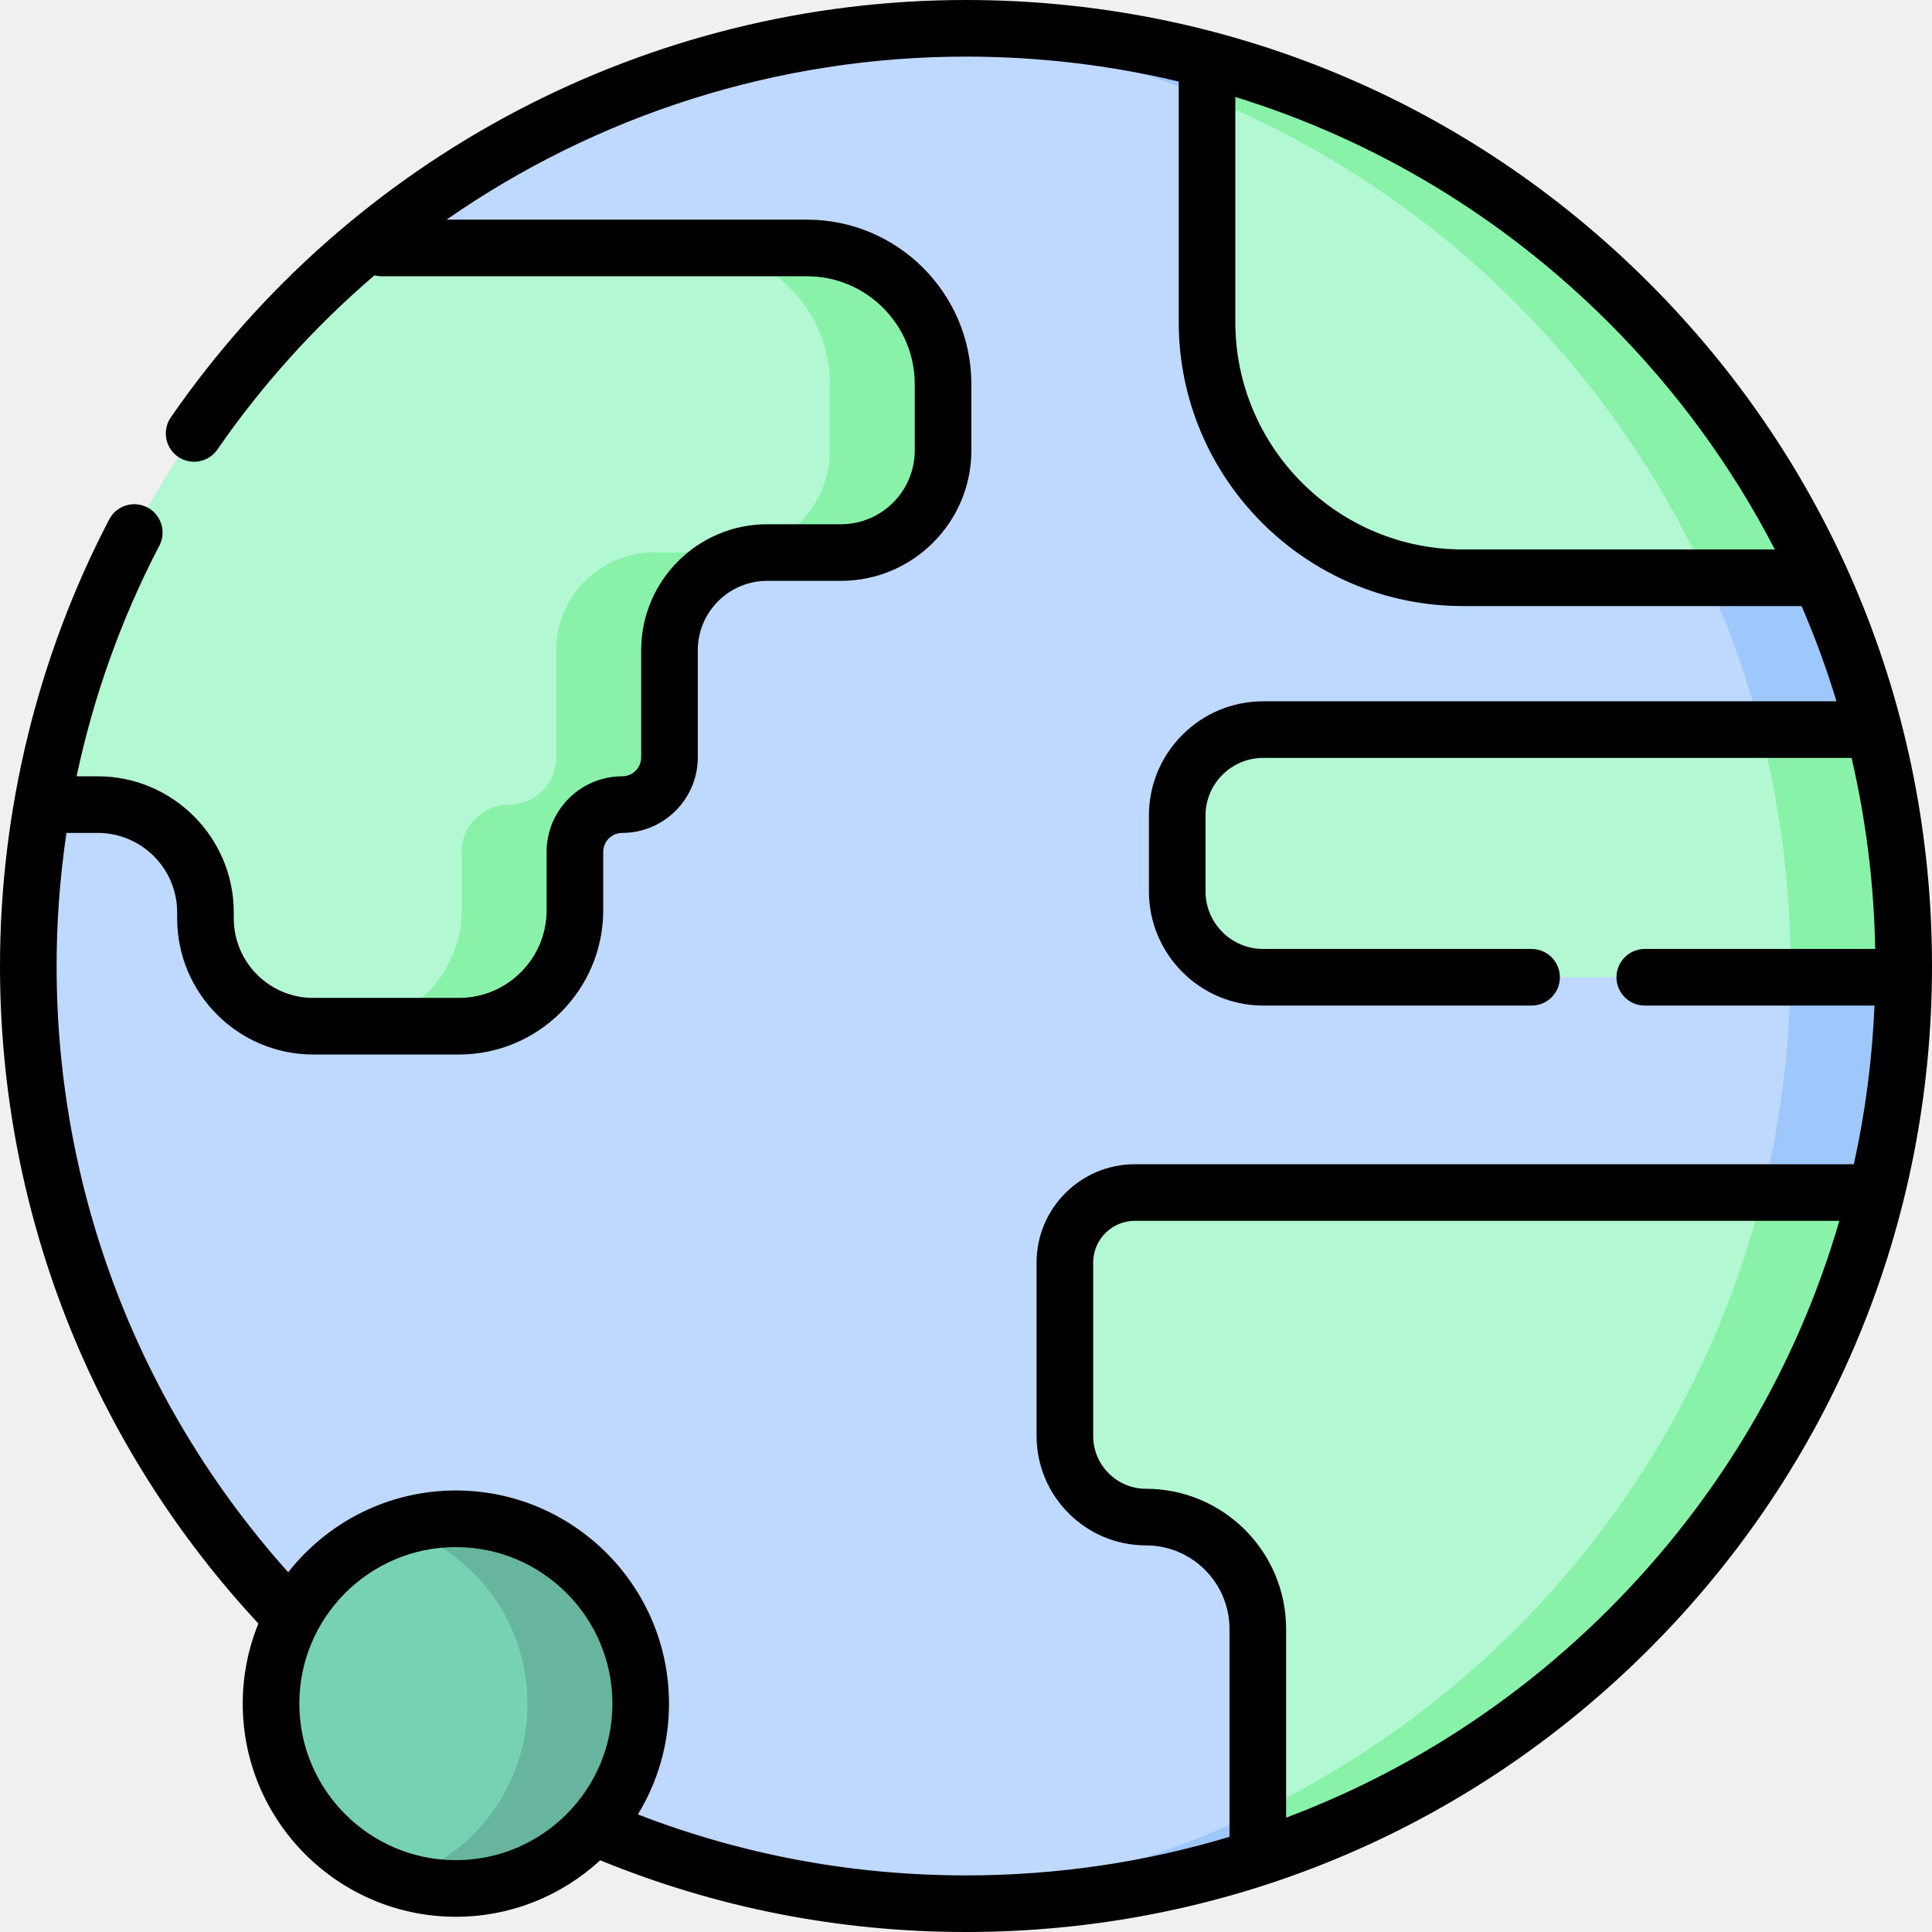
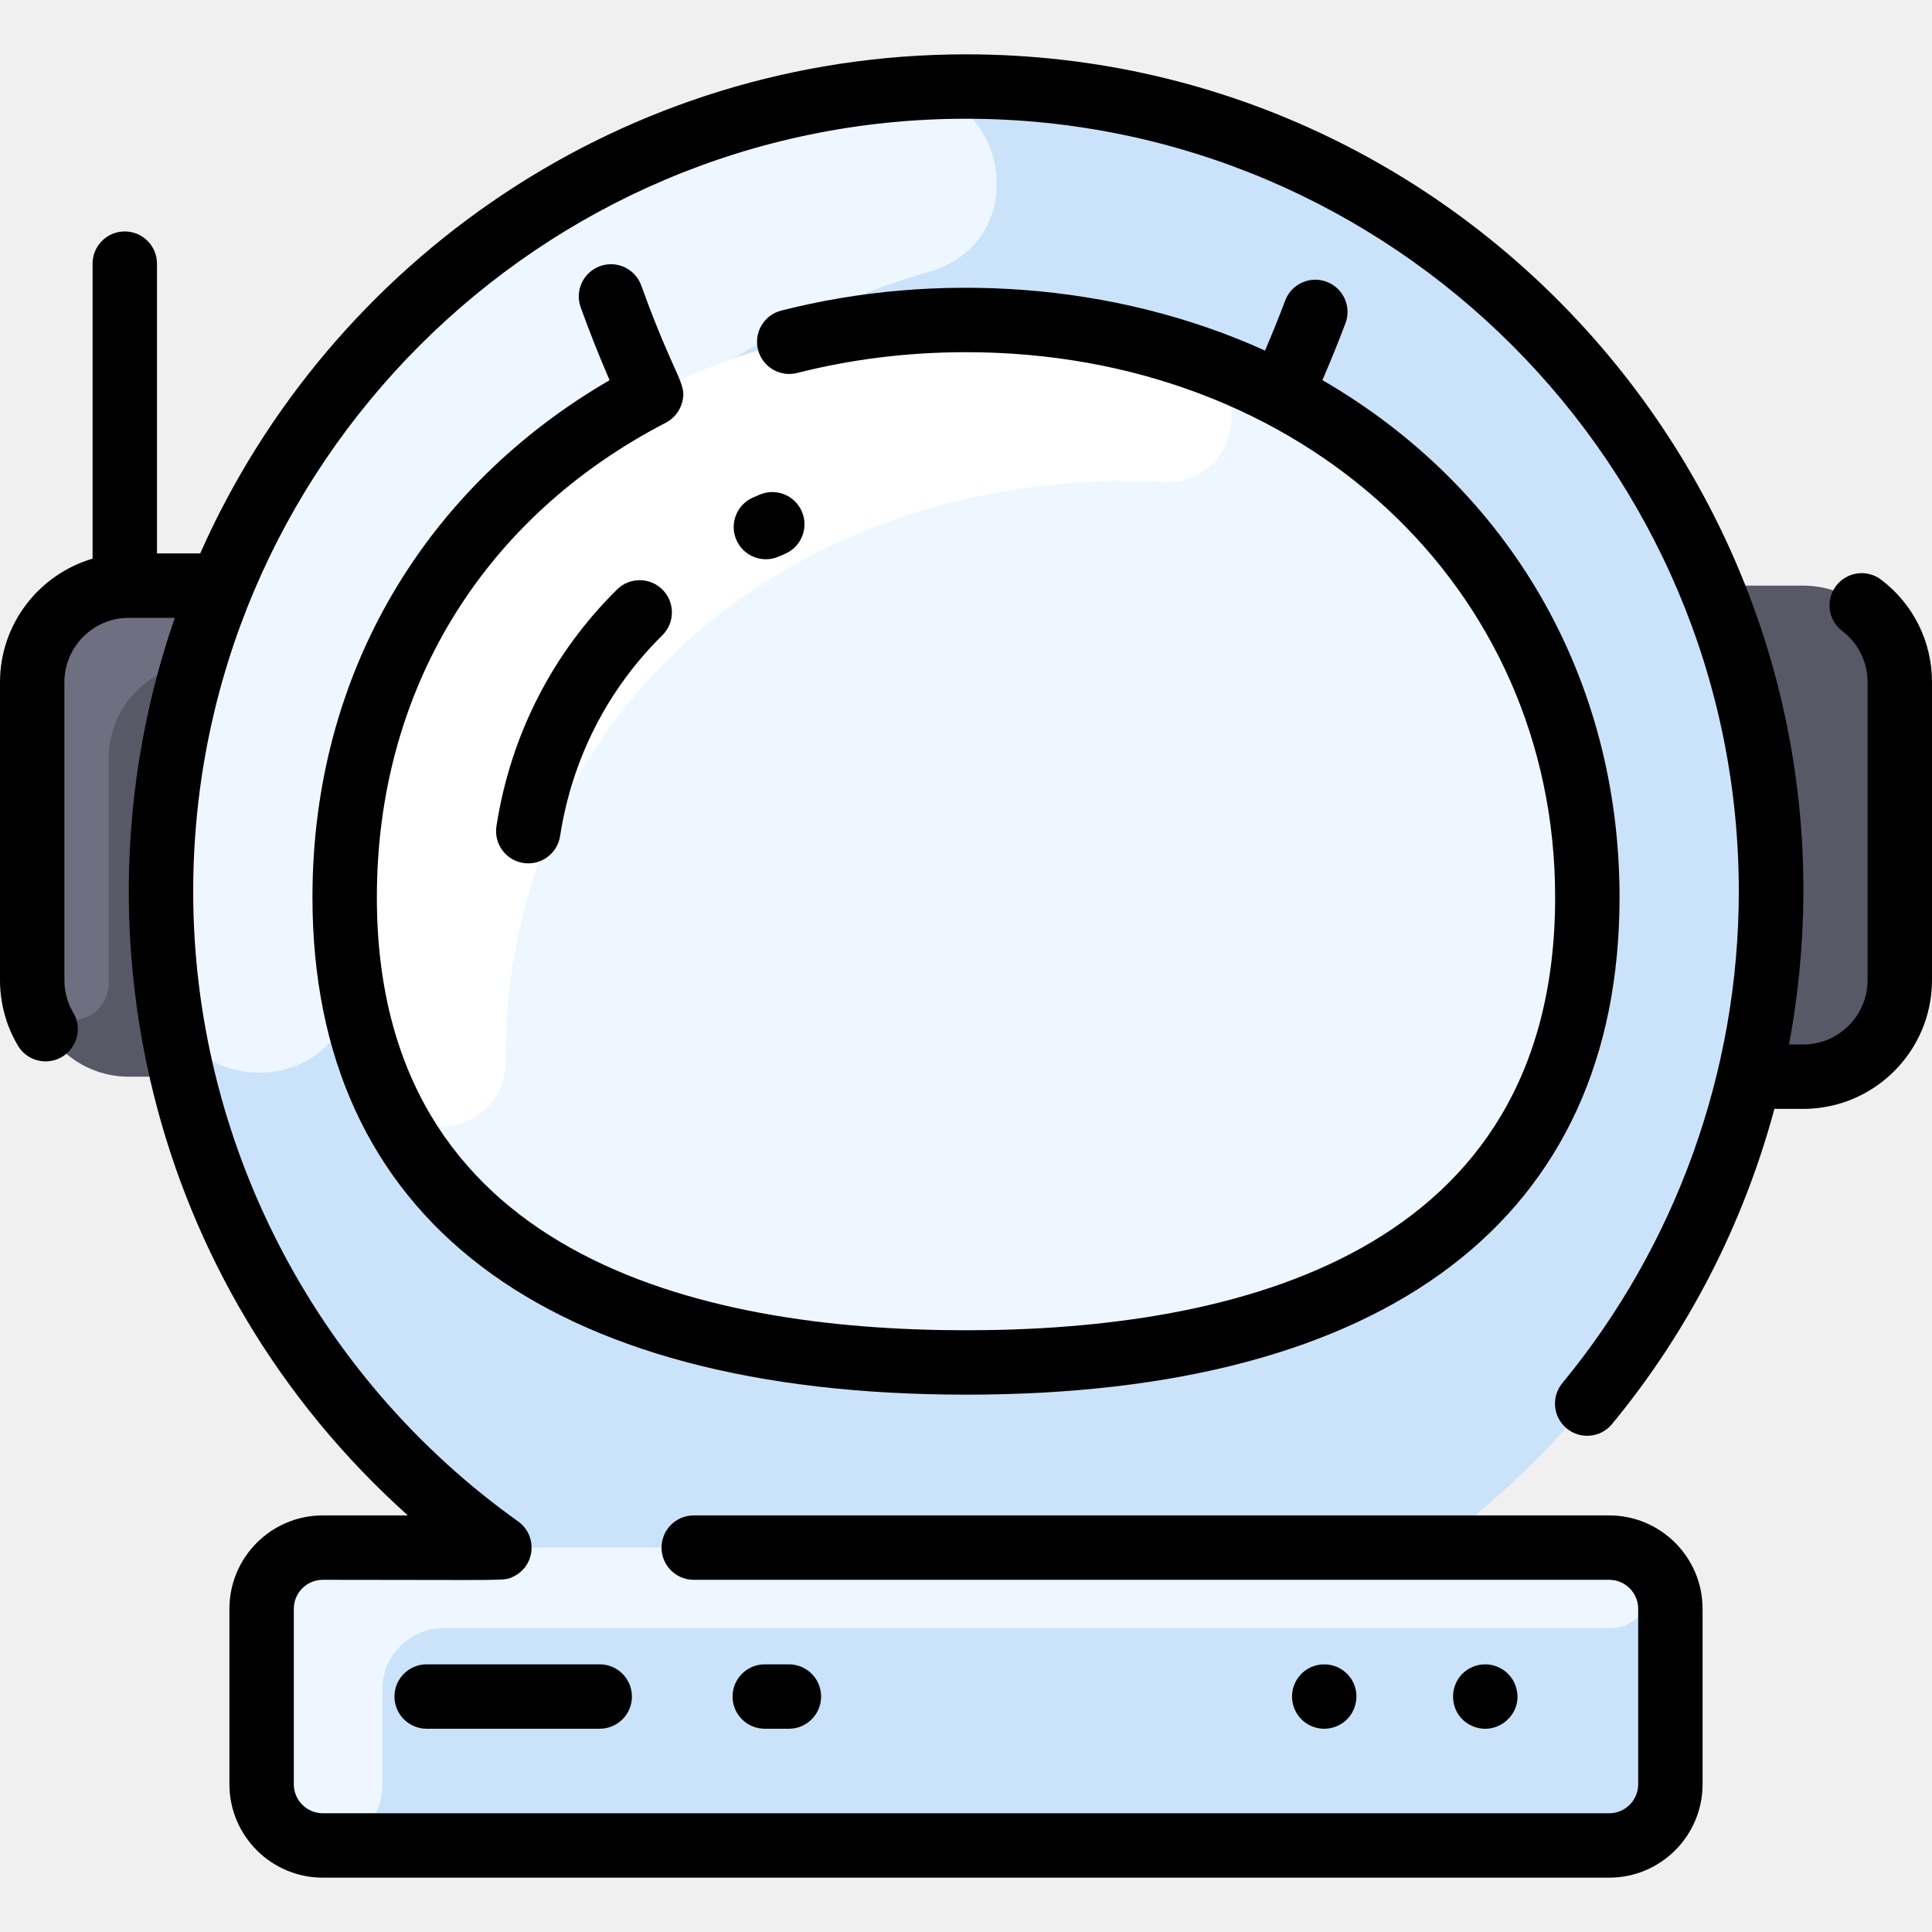
- <svg xmlns="http://www.w3.org/2000/svg" id="Capa_1" enable-background="new 0 0 512 512" height="512" viewBox="0 0 512 512" width="512">
+ <svg xmlns="http://www.w3.org/2000/svg" id="Layer_1" enable-background="new 0 0 480 480" height="512" viewBox="0 0 480 480" width="512">
+   <path d="m448 145.5h-22.95c-16.31-39.67-44.99-72.93-81.26-95-105.657-64.029-242.377-18.009-288.84 95h-22.95c-13.25 0-24 10.75-24 24v74c0 13.25 10.75 24 24 24h13.32c11.286 47.976 39.853 89.278 78.767 117h-43.887c-8.4 0-15.2 6.8-15.2 15.2v43.6c0 8.4 6.8 15.2 15.2 15.2h319.6c8.4 0 15.2-6.8 15.2-15.2v-43.6c0-8.4-6.8-15.2-15.2-15.2h-43.887c38.914-27.722 67.481-69.024 78.767-117h13.32c13.25 0 24-10.75 24-24v-74c0-13.25-10.75-24-24-24z" fill="#cbe3fa" />
+   <path d="m472 169.5v74c0 13.25-10.75 24-24 24h-13.32c9.387-39.84 6.474-82.858-9.63-122h22.95c13.25 0 24 10.75 24 24z" fill="#585966" />
+   <path d="m32 145.5h22.95c-16.078 39.078-19.032 82.096-9.63 122h-13.32c-13.25 0-24-10.75-24-24v-74c0-13.25 10.75-24 24-24z" fill="#585966" />
+   <path d="m415 399.7v43.6c0 8.4-6.8 15.2-15.2 15.2h-319.6c-8.4 0-15.2-6.8-15.2-15.2v-43.6c0-8.4 6.8-15.2 15.2-15.2h319.6c8.4 0 15.2 6.8 15.2 15.2z" fill="#cbe3fa" />
+   <path d="m240 79.5c85.26 0 154.37 58.17 154.37 143.42 0 85.26-69.11 115.58-154.37 115.58s-154.37-30.32-154.37-115.58c0-85.25 69.11-143.42 154.37-143.42z" fill="#eef7ff" />
+   <path d="m222.271 22.262c27.917-2.464 35.593 37.361 8.684 45.193-78.491 22.845-137.208 92.225-143.435 177.777-2.007 27.579-42.481 28.672-45.946 1.238-14.215-112.53 68.081-214.27 180.697-224.208z" fill="#eef7ff" />
+   <path d="m294.828 88.09c17.972 5.914 13.031 32.54-5.867 31.625-88.607-4.287-163.691 54.528-163.329 143.841.071 17.598-24.081 22.894-31.049 6.734-5.796-13.441-8.952-29.152-8.952-47.371-.001-85.249 69.109-143.419 154.369-143.419 19.31 0 37.791 2.984 54.828 8.59z" fill="#fff" />
+   <path d="m54.95 145.5c-2.57 6.24-4.83 12.63-6.76 19.17-11.93 1.39-21.202 11.53-21.19 23.83.026 27.143.021 44.397-.005 55.547-.029 12.171-18.342 12.853-18.964.698-.033-.655-.031-75.348-.031-75.245 0-13.255 10.745-24 24-24z" fill="#6e6f80" />
+   <path d="m400.727 384.528c12.732.766 11.856 19.972-.899 19.972h-289.628c-8.395 0-15.2 6.805-15.2 15.2v24c0 8.174-6.626 14.8-14.8 14.8-8.395 0-15.2-6.805-15.2-15.2v-43.6c0-8.395 6.805-15.2 15.2-15.2 0 0 320.22.009 320.527.028z" fill="#eef7ff" />
  <g>
-     <g>
-       <g>
-         <g>
-           <circle cx="256" cy="256" fill="#bed9fd" r="248.5" />
-         </g>
-       </g>
-     </g>
-     <g>
-       <g>
-         <g>
-           <path d="m256 7.5c-5.038 0-10.036.168-15 .463 130.256 7.758 233.5 115.832 233.5 248.037s-103.244 240.279-233.5 248.037c4.964.295 9.962.463 15 .463 137.243 0 248.5-111.257 248.5-248.5s-111.257-248.5-248.5-248.5z" fill="#9ec8fc" />
-         </g>
-       </g>
-     </g>
-     <g>
-       <g>
-         <g>
-           <path d="m497.182 316.034h-196.434c-10.24 0-18.542 8.302-18.542 18.542v45.97c0 11.874 9.625 21.499 21.499 21.499 16.361 0 29.624 13.263 29.624 29.624v60.545c80.715-26.408 143.22-93.021 163.853-176.18z" fill="#b1f8d3" />
-         </g>
-       </g>
-     </g>
-     <g>
-       <g>
-         <g>
-           <path d="m311.976 216.124v20.091c0 12.576 10.195 22.77 22.77 22.77h169.717c.012-.995.038-1.987.038-2.985 0-21.64-2.772-42.632-7.97-62.646h-161.785c-12.576 0-22.77 10.194-22.77 22.77z" fill="#b1f8d3" />
-         </g>
-       </g>
-     </g>
-     <g>
-       <g>
-         <g>
-           <path d="m319.876 15.803v69.523c0 37.437 30.349 67.786 67.786 67.786h94.596c-30.53-67.029-89.967-118.101-162.382-137.309z" fill="#b1f8d3" />
-         </g>
-       </g>
-     </g>
-     <g>
-       <g>
-         <g>
-           <path d="m11.18 213.229h14.714c15.772 0 28.559 12.786 28.559 28.558v1.611c0 15.772 12.786 28.559 28.559 28.559h38.622c16.97 0 30.727-13.757 30.727-30.728v-15.469c0-6.921 5.61-12.531 12.531-12.531s12.531-5.61 12.531-12.531v-28.381c0-14.298 11.59-25.888 25.888-25.888h19.55c14.944 0 27.059-12.115 27.059-27.06v-17.584c0-19.925-16.152-36.077-36.077-36.077h-117.643c-43.871 36.881-74.806 88.644-85.02 147.521z" fill="#b1f8d3" />
-         </g>
-       </g>
-     </g>
-     <g>
-       <g>
-         <g>
-           <ellipse cx="120.81" cy="451.478" fill="#77d1b3" rx="48.984" ry="48.984" transform="matrix(.707 -.707 .707 .707 -283.859 217.661)" />
-         </g>
-       </g>
-     </g>
-     <g>
-       <g>
-         <g>
-           <path d="m467.182 316.034c-17.996 72.532-67.848 132.472-133.852 164.131v12.048c80.715-26.408 143.22-93.021 163.852-176.179z" fill="#88f2a9" />
-         </g>
-       </g>
-     </g>
-     <g>
-       <g>
-         <g>
-           <path d="m496.53 193.354h-30c5.198 20.014 7.97 41.005 7.97 62.646 0 .999-.026 1.99-.038 2.985h30c.012-.996.038-1.987.038-2.985 0-21.641-2.772-42.632-7.97-62.646z" fill="#88f2a9" />
-         </g>
-       </g>
-     </g>
-     <g>
-       <g>
-         <g>
-           <path d="m319.876 15.803v10.083c58.697 23.969 106.186 69.713 132.382 127.225h30c-30.53-67.028-89.967-118.1-162.382-137.308z" fill="#88f2a9" />
-         </g>
-       </g>
-     </g>
-     <g>
-       <g>
-         <g>
-           <path d="m213.841 65.709h-30c19.925 0 36.077 16.152 36.077 36.077v17.584c0 14.945-12.115 27.06-27.059 27.06h-19.55c-14.298 0-25.888 11.59-25.888 25.888v28.381c0 6.92-5.61 12.531-12.531 12.531s-12.531 5.61-12.531 12.53v15.469c0 16.971-13.757 30.728-30.727 30.728h30c16.97 0 30.727-13.757 30.727-30.728v-15.469c0-6.92 5.61-12.53 12.531-12.53s12.531-5.61 12.531-12.531v-28.381c0-14.298 11.59-25.888 25.888-25.888h19.55c14.944 0 27.059-12.115 27.059-27.06v-17.584c0-19.925-16.152-36.077-36.077-36.077z" fill="#88f2a9" />
-         </g>
-       </g>
-     </g>
-     <g>
-       <g>
-         <g>
-           <path d="m120.81 402.494c-5.234 0-10.272.829-15 2.349 19.714 6.336 33.984 24.815 33.984 46.635 0 21.819-14.27 40.298-33.984 46.635 4.728 1.52 9.766 2.349 15 2.349 27.053 0 48.984-21.931 48.984-48.984s-21.93-48.984-48.984-48.984z" fill="#67b59f" />
-         </g>
-       </g>
-     </g>
-     <path d="m437.019 74.98c-48.352-48.351-112.639-74.98-181.019-74.98-84.079 0-162.856 41.346-210.729 110.601-2.355 3.407-1.502 8.079 1.905 10.434 3.407 2.356 8.079 1.502 10.434-1.905 11.973-17.32 25.998-32.786 41.624-46.161.593.151 1.211.24 1.852.24h112.754c15.757 0 28.577 12.82 28.577 28.577v17.584c0 10.785-8.774 19.56-19.559 19.56h-19.55c-18.41 0-33.388 14.978-33.388 33.388v28.381c0 2.774-2.257 5.031-5.031 5.031-11.045 0-20.031 8.985-20.031 20.03v15.469c0 12.808-10.42 23.228-23.228 23.228h-38.62c-11.612 0-21.059-9.447-21.059-21.059v-1.611c0-19.882-16.176-36.058-36.059-36.058h-5.594c4.524-21.28 11.896-41.907 21.938-61.134 1.917-3.672.496-8.203-3.176-10.12-3.672-1.919-8.203-.496-10.12 3.176-18.932 36.253-28.94 77.178-28.94 118.349 0 64.954 24.312 126.752 68.479 174.254-2.669 6.557-4.153 13.719-4.153 21.224 0 31.146 25.339 56.484 56.484 56.484 14.744 0 28.182-5.685 38.251-14.97 30.779 12.605 63.382 19.008 96.939 19.008 68.38 0 132.667-26.629 181.019-74.98 48.353-48.353 74.981-112.64 74.981-181.02s-26.628-132.667-74.981-181.02zm33.327 70.631h-82.685c-33.242 0-60.286-27.044-60.286-60.286v-59.623c36.991 11.415 70.885 31.733 99.037 59.885 17.91 17.91 32.638 38.149 43.934 60.024zm-349.535 347.351c-22.875 0-41.484-18.609-41.484-41.484s18.61-41.484 41.484-41.484 41.484 18.61 41.484 41.484-18.61 41.484-41.484 41.484zm48.235-12.124c5.23-8.561 8.248-18.614 8.248-29.36 0-31.146-25.338-56.484-56.484-56.484-18.021 0-34.085 8.493-44.435 21.676-39.623-44.251-61.375-101.051-61.375-160.67 0-11.819.887-23.614 2.609-35.271h8.284c11.612 0 21.059 9.447 21.059 21.058v1.611c0 19.883 16.176 36.059 36.059 36.059h38.622c21.079 0 38.228-17.149 38.228-38.228v-15.469c0-2.774 2.257-5.03 5.031-5.03 11.045 0 20.031-8.986 20.031-20.031v-28.381c0-10.139 8.249-18.388 18.388-18.388h19.55c19.056 0 34.559-15.503 34.559-34.56v-17.584c0-24.028-19.549-43.577-43.577-43.577h-95.494c39.881-27.748 87.774-43.209 137.651-43.209 19.237 0 38.125 2.256 56.376 6.61v63.715c0 41.513 33.773 75.286 75.286 75.286h89.78c3.547 8.229 6.643 16.65 9.244 25.243h-151.94c-16.691 0-30.27 13.579-30.27 30.27v20.091c0 16.691 13.579 30.27 30.27 30.27h71.141c4.142 0 7.5-3.358 7.5-7.5s-3.358-7.5-7.5-7.5h-71.141c-8.42 0-15.27-6.85-15.27-15.27v-20.091c0-8.42 6.85-15.27 15.27-15.27h155.936c3.83 16.437 5.949 33.384 6.263 50.631h-61.059c-4.142 0-7.5 3.358-7.5 7.5s3.358 7.5 7.5 7.5h60.877c-.607 14.28-2.446 28.338-5.479 42.049h-190.536c-14.359 0-26.042 11.682-26.042 26.042v45.97c0 15.99 13.009 28.999 28.999 28.999 12.199 0 22.124 9.925 22.124 22.124v55.108c-22.355 6.733-45.823 10.223-69.829 10.223-30.037 0-59.258-5.436-86.954-16.162zm257.367-54.425c-24.702 24.702-53.827 43.366-85.583 55.284v-50.028c0-20.47-16.654-37.124-37.124-37.124-7.719 0-13.999-6.28-13.999-13.999v-45.97c0-6.088 4.953-11.042 11.042-11.042h186.694c-11.172 38.486-31.907 73.755-61.03 102.879z" />
+     <path d="m402.371 222.923c0-54.372-27.235-101.489-73.82-128.48 2.023-4.671 3.946-9.399 5.726-14.135 1.554-4.136-.539-8.749-4.674-10.303-4.137-1.555-8.749.537-10.303 4.674-1.563 4.16-3.246 8.313-5.009 12.424-37.846-17.172-81.95-19.688-120.183-9.944-4.281 1.091-6.868 5.445-5.777 9.728 1.091 4.281 5.447 6.87 9.728 5.776 13.442-3.426 27.554-5.163 41.941-5.163 83.445 0 146.371 58.219 146.371 135.423 0 88.913-79.597 107.577-146.371 107.577s-146.371-18.664-146.371-107.577c0-51.298 26.171-94.273 71.801-117.909 1.877-.972 3.365-2.71 3.993-4.86 1.454-4.961-1.561-5.525-10.101-29.222-1.499-4.156-6.082-6.308-10.239-4.813-4.157 1.498-6.312 6.082-4.814 10.239 2.192 6.081 4.602 12.142 7.183 18.103-45.257 26.248-73.823 72.294-73.823 128.462 0 79.689 57.665 123.577 162.371 123.577s162.371-43.888 162.371-123.577z" />
+     <path d="m153.31 146.451c-16.107 15.908-26.471 36.249-29.97 58.823-.677 4.366 2.314 8.454 6.681 9.131 4.366.678 8.454-2.316 9.131-6.68 2.969-19.159 11.753-36.41 25.401-49.89 3.144-3.105 3.175-8.17.07-11.313-3.103-3.142-8.168-3.173-11.313-.071z" />
+     <path d="m190.291 138.943c1.972 0 3.091-.636 4.719-1.333 4.065-1.731 5.956-6.431 4.224-10.495-1.731-4.064-6.43-5.957-10.496-4.224-.571.243-1.139.489-1.704.74-4.037 1.796-5.854 6.524-4.058 10.562 1.327 2.981 4.25 4.75 7.315 4.75z" />
+     <path d="m106 413.5c-4.418 0-8 3.582-8 8s3.582 8 8 8h43c4.418 0 8-3.582 8-8s-3.582-8-8-8z" />
+     <path d="m196 429.5c4.418 0 8-3.582 8-8s-3.582-8-8-8h-6c-4.418 0-8 3.582-8 8s3.582 8 8 8z" />
+     <path d="m365.94 428.89c5.92 2.469 12.22-2.813 10.9-8.95-.977-4.977-6.288-7.744-10.9-5.83-6.518 2.718-6.626 12.016 0 14.78z" />
+     <path d="m330.56 429.34c6.284-1.24 8.594-9.006 4.1-13.5-3.582-3.587-9.571-2.931-12.31 1.22-2.074 3.078-1.752 7.358.99 10.101 1.944 1.942 4.77 2.709 7.22 2.179z" />
+     <path d="m467.384 144.037c-3.514-2.68-8.534-2.001-11.212 1.513s-2 8.534 1.513 11.212c4.014 3.06 6.315 7.702 6.315 12.738v74c0 8.822-7.178 16-16 16h-3.526c23.928-128.467-75.348-246-204.474-246-84.814 0-157.923 51.033-190.264 124h-10.736v-72c0-4.418-3.582-8-8-8s-8 3.582-8 8v73.297c-13.276 3.898-23 16.183-23 30.703v74c0 5.729 1.534 11.353 4.437 16.264 1.493 2.526 4.158 3.931 6.895 3.931 6.101 0 10.059-6.693 6.88-12.071-1.447-2.448-2.212-5.257-2.212-8.124v-74c0-8.822 7.178-16 16-16h11.427c-26.565 76.575-6.661 165.116 57.904 223h-21.135c-12.79 0-23.196 10.406-23.196 23.196v43.607c0 12.79 10.406 23.196 23.196 23.196h319.607c12.791 0 23.196-10.406 23.196-23.196v-43.607c0-12.79-10.406-23.196-23.196-23.196h-227.448c-4.418 0-8 3.582-8 8s3.582 8 8 8h227.449c3.968 0 7.196 3.229 7.196 7.196v43.607c0 3.968-3.228 7.196-7.196 7.196h-319.608c-3.968 0-7.196-3.229-7.196-7.196v-43.607c0-3.968 3.228-7.196 7.196-7.196 47.024 0 44.922.348 47.316-.781 5.538-2.644 6.138-10.186 1.21-13.734-50.545-36.011-80.722-94.51-80.722-156.485 0-105.869 86.131-192 192-192s192 86.131 192 192c0 44.498-15.569 87.87-43.84 122.127-2.813 3.407-2.33 8.45 1.078 11.262 3.408 2.813 8.45 2.33 11.262-1.078 18.98-22.999 32.67-49.79 40.343-78.311h7.157c17.645 0 32-14.355 32-32v-74c0-10.071-4.599-19.353-12.616-25.463z" />
  </g>
</svg>
